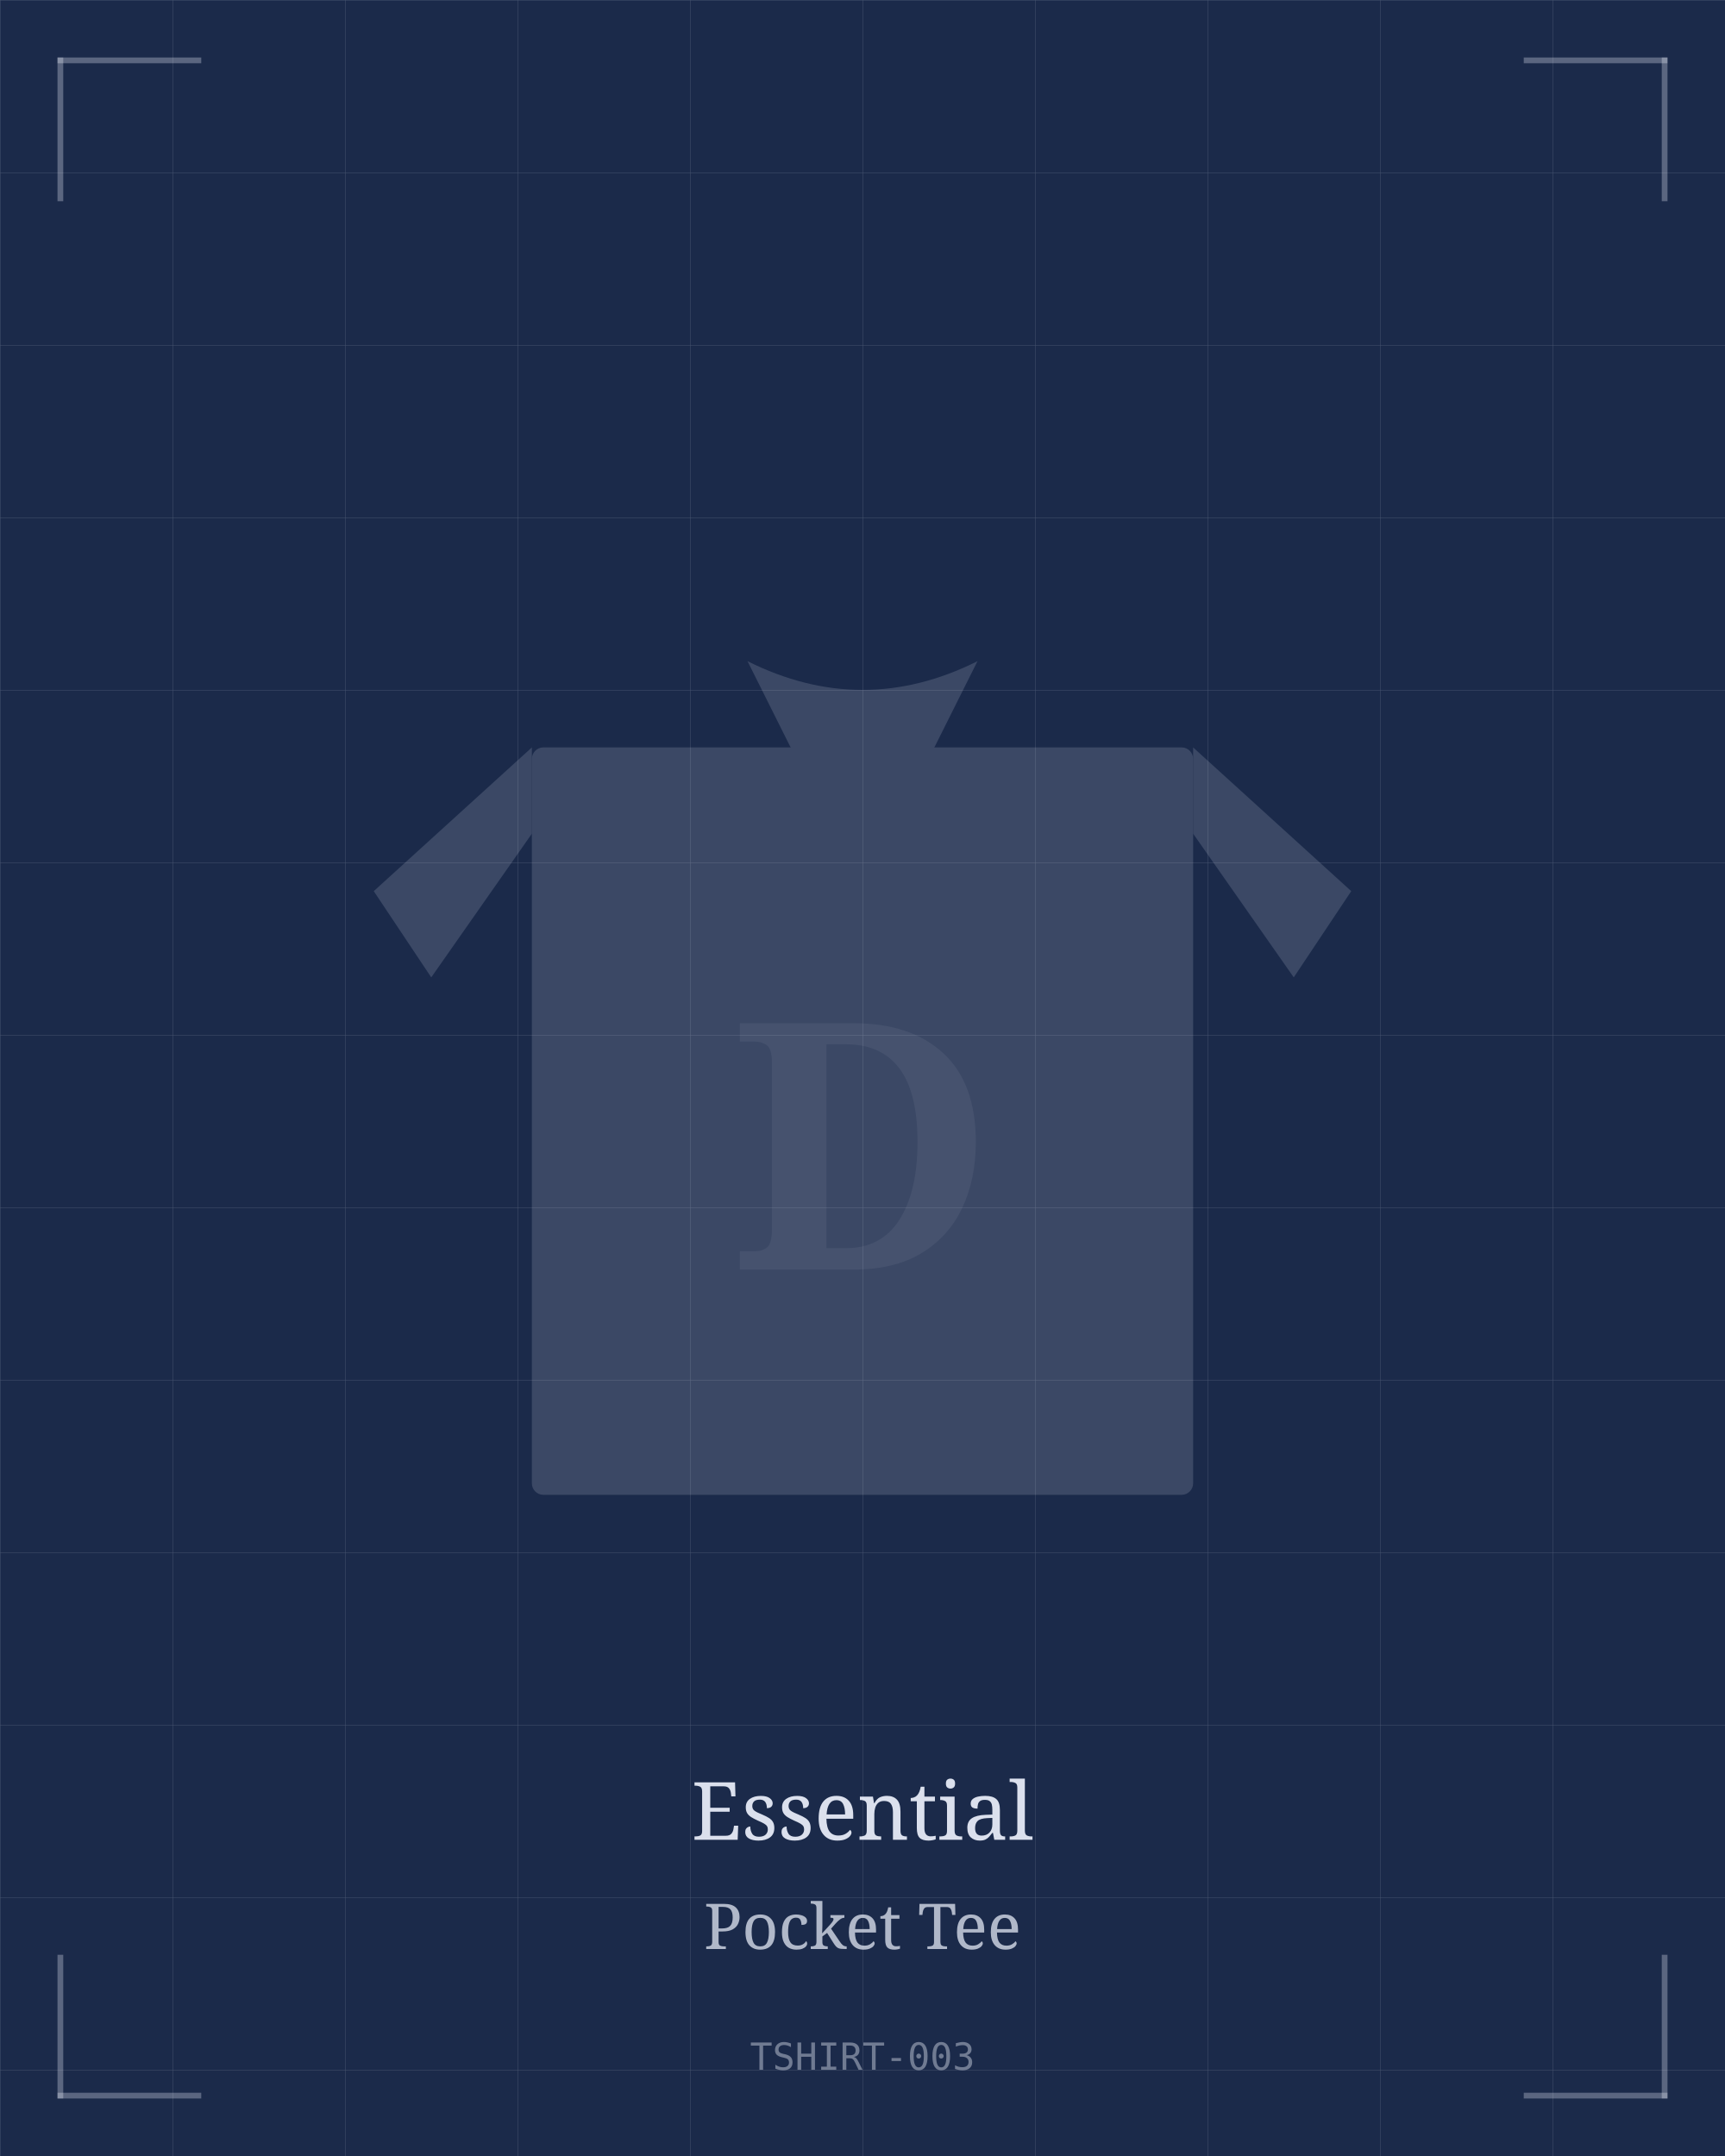
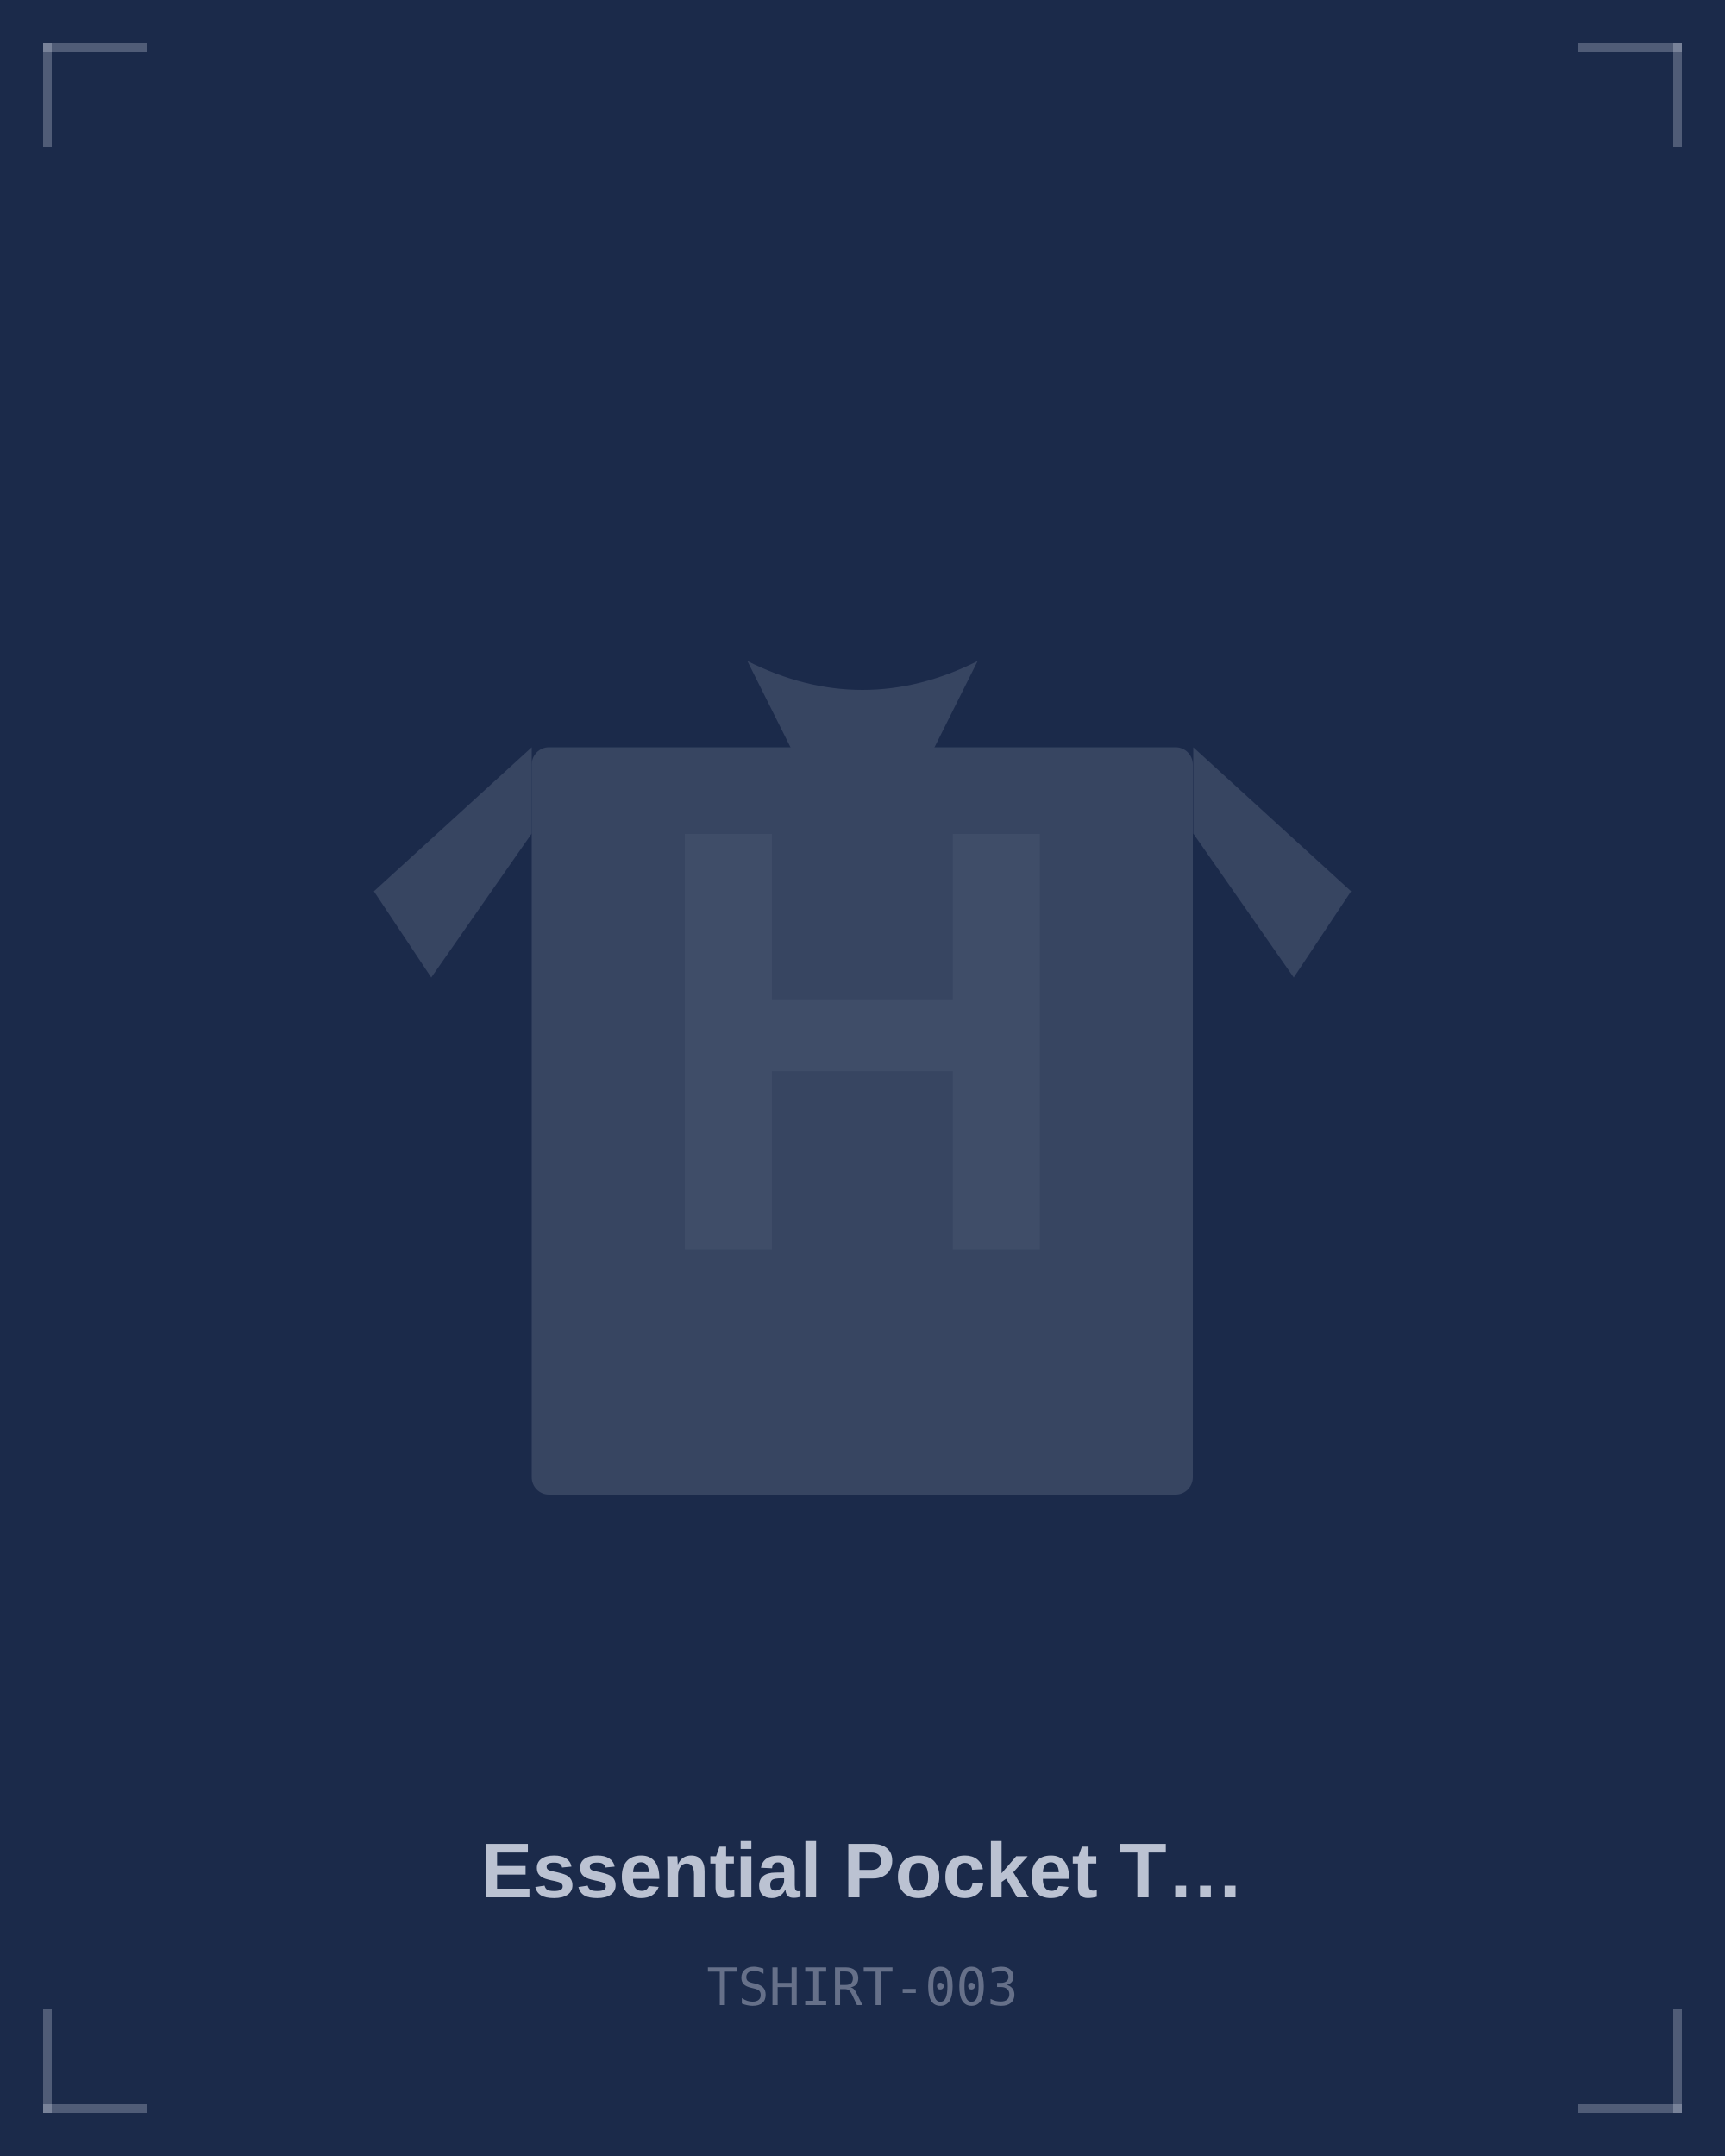
- <svg xmlns="http://www.w3.org/2000/svg" viewBox="0 0 600 750" width="600" height="750">
-   <rect width="600" height="750" fill="#1b2a4a" />
-   <defs>
-     <pattern id="grid" width="60" height="60" patternUnits="userSpaceOnUse">
-       <path d="M 60 0 L 0 0 0 60" fill="none" stroke="#f0f4ff" stroke-width="0.3" opacity="0.2" />
-     </pattern>
-   </defs>
-   <rect width="600" height="750" fill="url(#grid)" />
-   <g opacity="0.15" fill="#f0f4ff">
-     <rect x="185" y="260" width="230" height="260" rx="4" />
-     <path d="M 275 260 Q 300 300 325 260 L 340 230 Q 300 250 260 230 Z" />
-     <path d="M 185 260 L 130 310 L 150 340 L 185 290 Z" />
-     <path d="M 415 260 L 470 310 L 450 340 L 415 290 Z" />
+ <svg xmlns="http://www.w3.org/2000/svg" viewBox="0 0 400 500" width="400" height="500">
+   <rect width="400" height="500" fill="#1b2a4a" />
+   <g opacity="0.13" fill="#f0f4ff">
+     <rect x="123.3" y="173.3" width="153.3" height="173.3" rx="4" />
+     <path d="M 183.3,173.3 Q 200.0,200.0 216.7,173.3 L 226.7,153.3 Q 200.0,166.7 173.3,153.3 Z" />
+     <path d="M 123.3,173.3 L 86.7,206.7 L 100.0,226.7 L 123.3,193.3 Z" />
+     <path d="M 276.7,173.3 L 313.3,206.7 L 300.0,226.7 L 276.7,193.3 Z" />
  </g>
-   <text x="300" y="400" font-family="Georgia, serif" font-size="120" font-weight="bold" fill="#f0f4ff" opacity="0.06" text-anchor="middle" dominant-baseline="middle">D</text>
-   <text x="300" y="640" font-family="Georgia, serif" font-size="28" font-weight="500" fill="#f0f4ff" opacity="0.9" text-anchor="middle">Essential</text>
-   <text x="300" y="678" font-family="Georgia, serif" font-size="22" font-weight="400" fill="#f0f4ff" opacity="0.7" text-anchor="middle">Pocket Tee</text>
-   <text x="300" y="720" font-family="monospace" font-size="13" fill="#f0f4ff" opacity="0.4" text-anchor="middle">TSHIRT-003</text>
-   <rect x="20" y="20" width="50" height="2" fill="#f0f4ff" opacity="0.3" />
-   <rect x="20" y="20" width="2" height="50" fill="#f0f4ff" opacity="0.3" />
-   <rect x="530" y="20" width="50" height="2" fill="#f0f4ff" opacity="0.3" />
-   <rect x="578" y="20" width="2" height="50" fill="#f0f4ff" opacity="0.3" />
-   <rect x="20" y="728" width="50" height="2" fill="#f0f4ff" opacity="0.3" />
-   <rect x="20" y="680" width="2" height="50" fill="#f0f4ff" opacity="0.3" />
-   <rect x="530" y="728" width="50" height="2" fill="#f0f4ff" opacity="0.3" />
-   <rect x="578" y="680" width="2" height="50" fill="#f0f4ff" opacity="0.3" />
+   <text x="200" y="250" font-family="Arial Black,Arial,sans-serif" font-size="140" font-weight="900" fill="#f0f4ff" opacity="0.05" text-anchor="middle" dominant-baseline="middle">H</text>
+   <text x="200" y="440" font-family="Arial,sans-serif" font-size="18" font-weight="600" fill="#f0f4ff" opacity="0.75" text-anchor="middle">Essential Pocket T…</text>
+   <text x="200" y="465" font-family="monospace" font-size="12" fill="#f0f4ff" opacity="0.35" text-anchor="middle">TSHIRT-003</text>
+   <rect x="10" y="10" width="24" height="2" fill="#f0f4ff" opacity="0.25" />
+   <rect x="10" y="10" width="2" height="24" fill="#f0f4ff" opacity="0.25" />
+   <rect x="366" y="10" width="24" height="2" fill="#f0f4ff" opacity="0.25" />
+   <rect x="388" y="10" width="2" height="24" fill="#f0f4ff" opacity="0.25" />
+   <rect x="10" y="488" width="24" height="2" fill="#f0f4ff" opacity="0.25" />
+   <rect x="10" y="466" width="2" height="24" fill="#f0f4ff" opacity="0.25" />
+   <rect x="366" y="488" width="24" height="2" fill="#f0f4ff" opacity="0.25" />
+   <rect x="388" y="466" width="2" height="24" fill="#f0f4ff" opacity="0.25" />
</svg>
